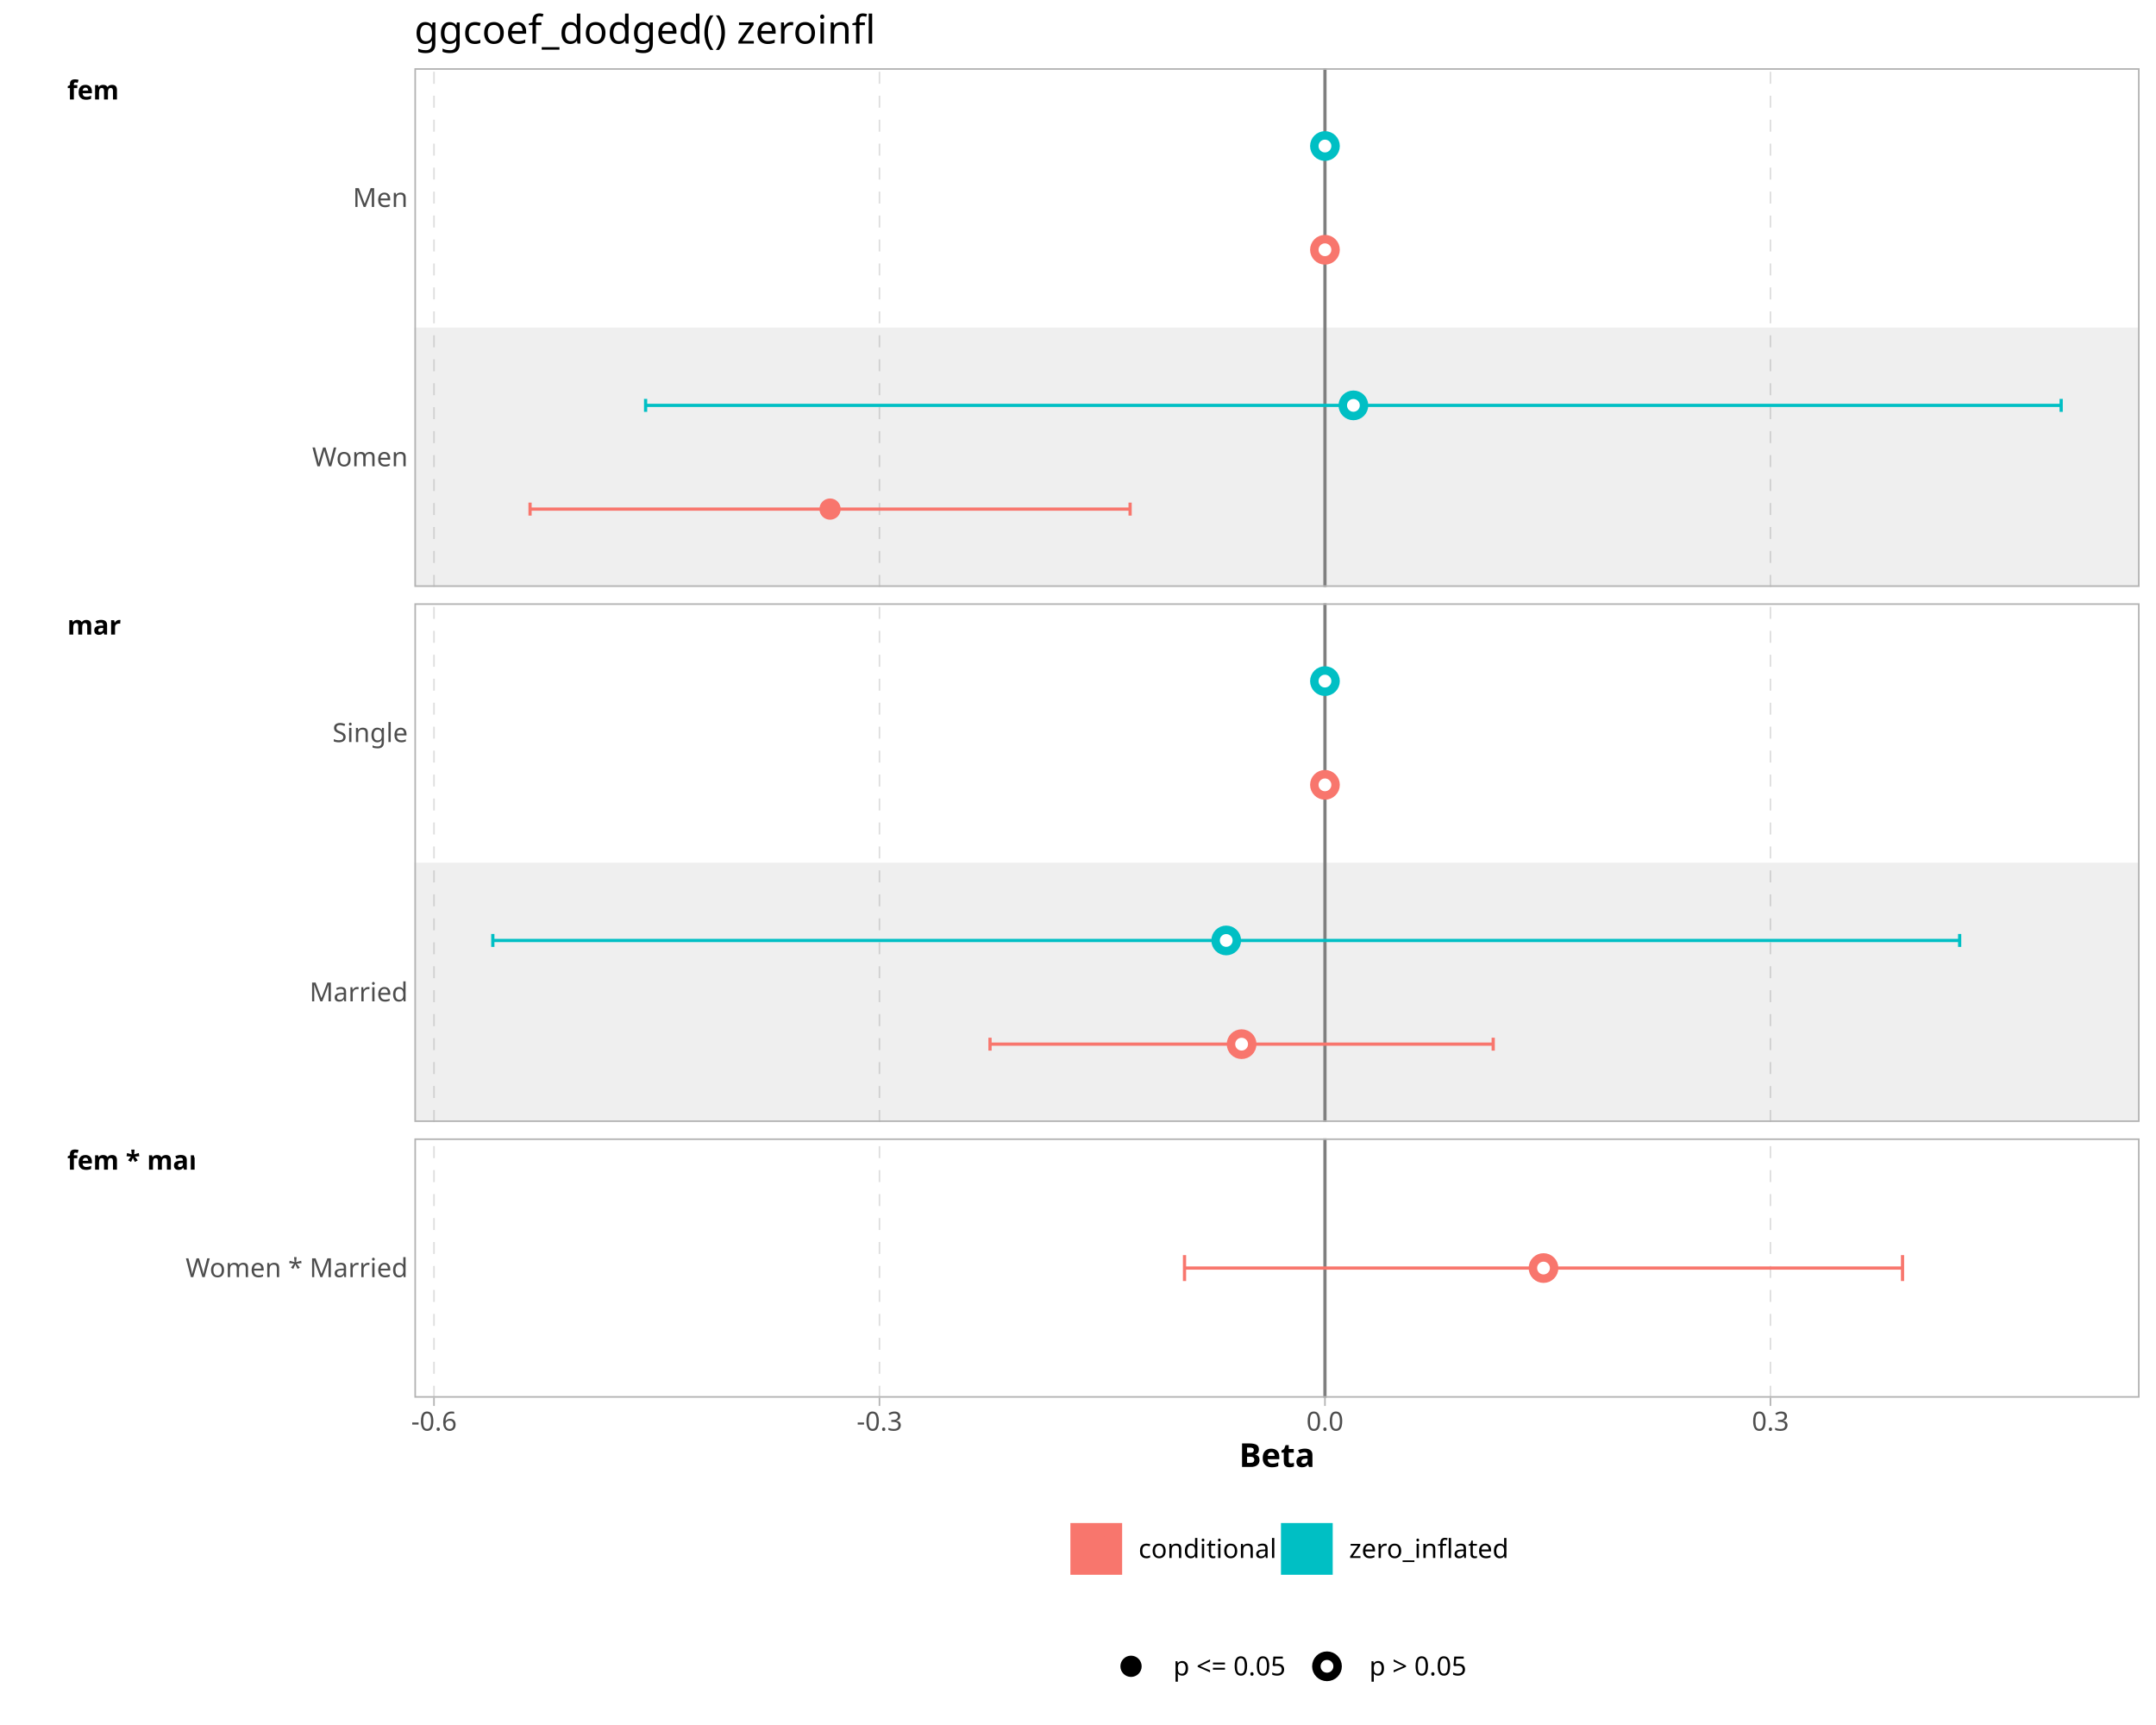
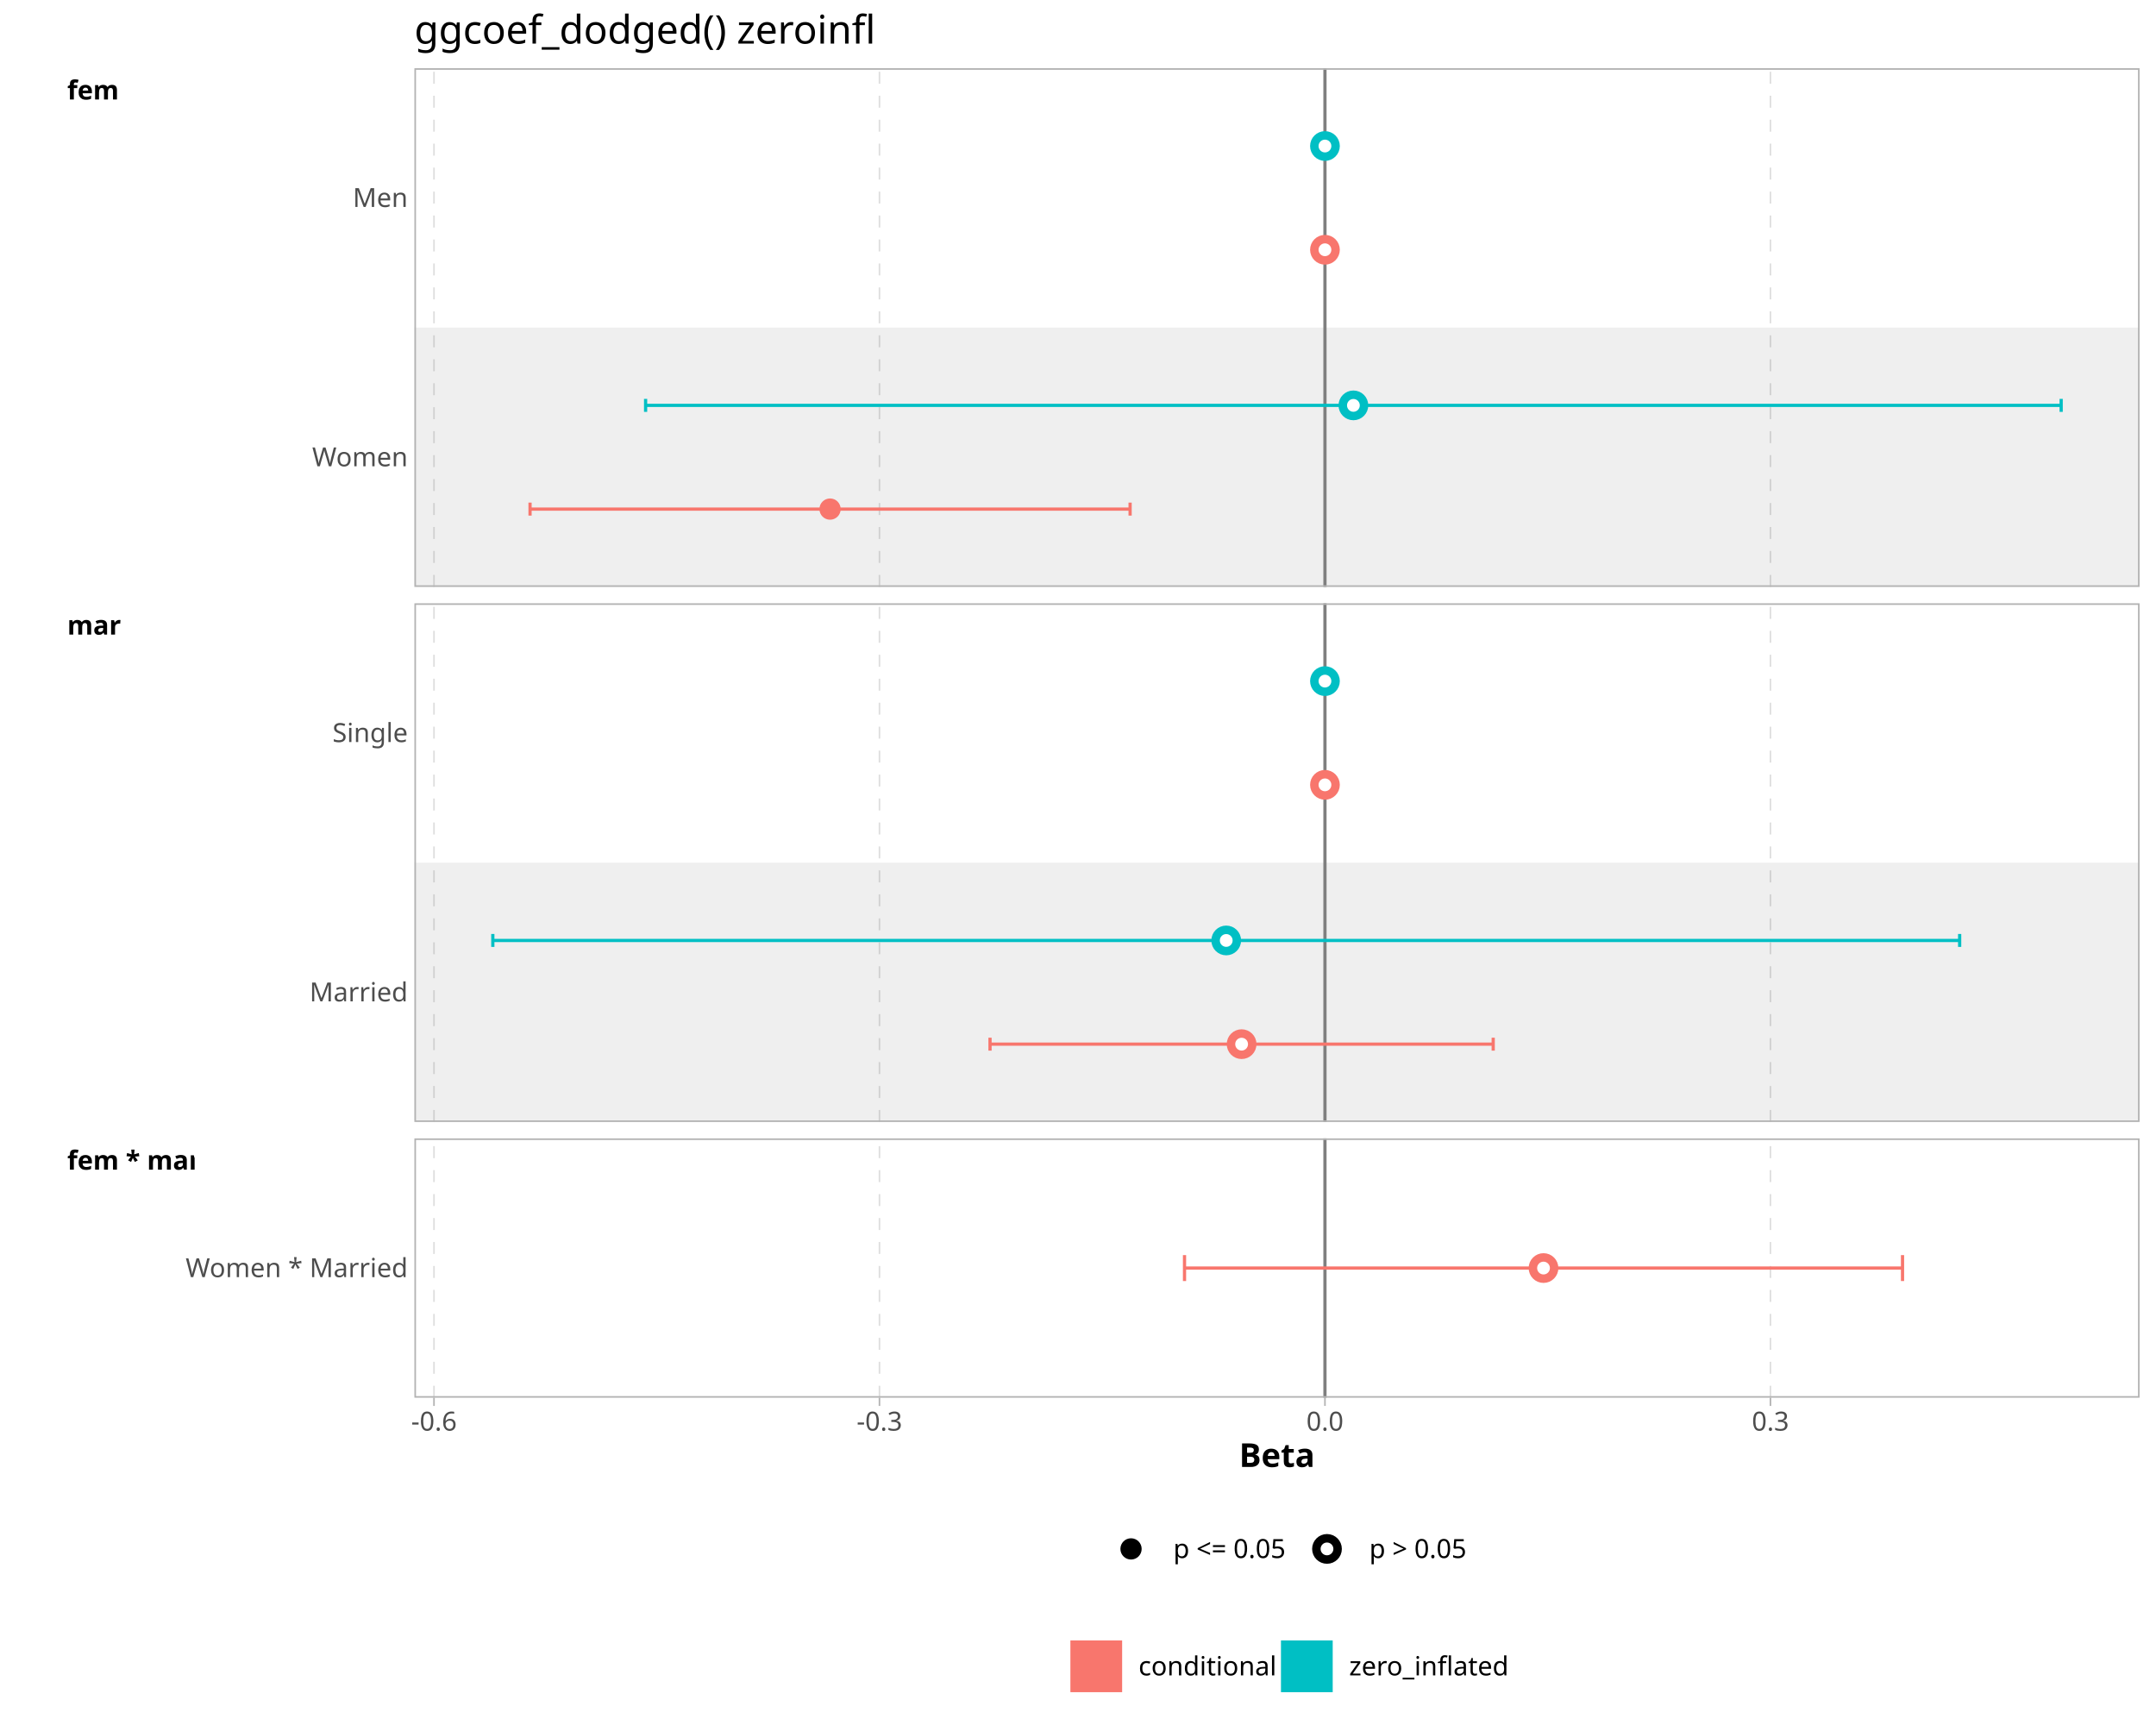
<svg xmlns="http://www.w3.org/2000/svg" class="svglite" data-engine-version="2.0" width="720.00pt" height="576.00pt" viewBox="0 0 720.00 576.00">
  <defs>
    <style type="text/css">
    .svglite line, .svglite polyline, .svglite polygon, .svglite path, .svglite rect, .svglite circle {
      fill: none;
      stroke: #000000;
      stroke-linecap: round;
      stroke-linejoin: round;
      stroke-miterlimit: 10.00;
    }
  </style>
  </defs>
  <rect width="100%" height="100%" style="stroke: none; fill: #FFFFFF;" />
  <defs>
    <clipPath id="cpMC4wMHw3MjAuMDB8MC4wMHw1NzYuMDA=">
      <rect x="0.00" y="0.00" width="720.00" height="576.00" />
    </clipPath>
  </defs>
  <g clip-path="url(#cpMC4wMHw3MjAuMDB8MC4wMHw1NzYuMDA=)">
    <rect x="0.00" y="0.00" width="720.00" height="576.00" style="stroke-width: 1.07; stroke: #FFFFFF; fill: #FFFFFF;" />
  </g>
  <defs>
    <clipPath id="cpMTM4LjM5fDcxNC41MnwyMi43OHwxOTUuOTc=">
      <rect x="138.39" y="22.78" width="576.13" height="173.19" />
    </clipPath>
  </defs>
  <g clip-path="url(#cpMTM4LjM5fDcxNC41MnwyMi43OHwxOTUuOTc=)">
    <rect x="138.39" y="22.78" width="576.13" height="173.19" style="stroke-width: 1.07; stroke: none; fill: #FFFFFF;" />
    <polyline points="144.93,195.97 144.93,22.78 " style="stroke-width: 0.53; stroke: #DEDEDE; stroke-dasharray: 4.00,4.00; stroke-linecap: butt;" />
    <polyline points="293.70,195.97 293.70,22.78 " style="stroke-width: 0.53; stroke: #DEDEDE; stroke-dasharray: 4.00,4.00; stroke-linecap: butt;" />
    <polyline points="442.47,195.97 442.47,22.78 " style="stroke-width: 0.53; stroke: #DEDEDE; stroke-dasharray: 4.00,4.00; stroke-linecap: butt;" />
    <polyline points="591.24,195.97 591.24,22.78 " style="stroke-width: 0.53; stroke: #DEDEDE; stroke-dasharray: 4.00,4.00; stroke-linecap: butt;" />
    <rect x="138.39" y="109.38" width="576.13" height="86.59" style="stroke-width: 1.07; stroke: none; stroke-linecap: butt; stroke-linejoin: miter; fill: #111111; fill-opacity: 0.067;" />
    <rect x="138.39" y="22.78" width="576.13" height="86.59" style="stroke-width: 1.07; stroke: none; stroke-linecap: butt; stroke-linejoin: miter;" />
    <line x1="442.47" y1="195.97" x2="442.47" y2="22.78" style="stroke-width: 1.07; stroke: #7F7F7F; stroke-linecap: butt;" />
    <polyline points="377.40,172.16 377.40,167.83 " style="stroke-width: 1.07; stroke: #F8766D; stroke-linecap: butt;" />
    <polyline points="377.40,169.99 177.01,169.99 " style="stroke-width: 1.07; stroke: #F8766D; stroke-linecap: butt;" />
    <polyline points="177.01,172.16 177.01,167.83 " style="stroke-width: 1.07; stroke: #F8766D; stroke-linecap: butt;" />
    <polyline points="688.33,137.52 688.33,133.19 " style="stroke-width: 1.07; stroke: #00BFC4; stroke-linecap: butt;" />
    <polyline points="688.33,135.36 215.60,135.36 " style="stroke-width: 1.07; stroke: #00BFC4; stroke-linecap: butt;" />
    <polyline points="215.60,137.52 215.60,133.19 " style="stroke-width: 1.07; stroke: #00BFC4; stroke-linecap: butt;" />
    <circle cx="442.47" cy="83.40" r="3.55" style="stroke-width: 2.83; stroke: #F8766D; fill: #FFFFFF;" />
    <circle cx="277.20" cy="169.99" r="3.55" style="stroke-width: 2.83; stroke: none; fill: #F8766D;" />
    <circle cx="442.47" cy="48.76" r="3.55" style="stroke-width: 2.83; stroke: #00BFC4; fill: #FFFFFF;" />
    <circle cx="451.97" cy="135.36" r="3.55" style="stroke-width: 2.83; stroke: #00BFC4; fill: #FFFFFF;" />
    <rect x="138.39" y="22.78" width="576.13" height="173.19" style="stroke-width: 1.07; stroke: #B3B3B3;" />
  </g>
  <g clip-path="url(#cpMC4wMHw3MjAuMDB8MC4wMHw1NzYuMDA=)">
</g>
  <defs>
    <clipPath id="cpMTM4LjM5fDcxNC41MnwyMDEuNDV8Mzc0LjY0">
      <rect x="138.39" y="201.45" width="576.13" height="173.19" />
    </clipPath>
  </defs>
  <g clip-path="url(#cpMTM4LjM5fDcxNC41MnwyMDEuNDV8Mzc0LjY0)">
    <rect x="138.39" y="201.45" width="576.13" height="173.19" style="stroke-width: 1.07; stroke: none; fill: #FFFFFF;" />
    <polyline points="144.93,374.64 144.93,201.45 " style="stroke-width: 0.53; stroke: #DEDEDE; stroke-dasharray: 4.00,4.00; stroke-linecap: butt;" />
    <polyline points="293.70,374.64 293.70,201.45 " style="stroke-width: 0.53; stroke: #DEDEDE; stroke-dasharray: 4.00,4.00; stroke-linecap: butt;" />
    <polyline points="442.47,374.64 442.47,201.45 " style="stroke-width: 0.53; stroke: #DEDEDE; stroke-dasharray: 4.00,4.00; stroke-linecap: butt;" />
    <polyline points="591.24,374.64 591.24,201.45 " style="stroke-width: 0.53; stroke: #DEDEDE; stroke-dasharray: 4.00,4.00; stroke-linecap: butt;" />
    <rect x="138.39" y="288.05" width="576.13" height="86.59" style="stroke-width: 1.07; stroke: none; stroke-linecap: butt; stroke-linejoin: miter; fill: #111111; fill-opacity: 0.067;" />
    <rect x="138.39" y="201.45" width="576.13" height="86.59" style="stroke-width: 1.07; stroke: none; stroke-linecap: butt; stroke-linejoin: miter;" />
    <line x1="442.47" y1="374.64" x2="442.47" y2="201.45" style="stroke-width: 1.07; stroke: #7F7F7F; stroke-linecap: butt;" />
    <polyline points="498.66,350.83 498.66,346.50 " style="stroke-width: 1.07; stroke: #F8766D; stroke-linecap: butt;" />
    <polyline points="498.66,348.66 330.62,348.66 " style="stroke-width: 1.07; stroke: #F8766D; stroke-linecap: butt;" />
    <polyline points="330.62,350.83 330.62,346.50 " style="stroke-width: 1.07; stroke: #F8766D; stroke-linecap: butt;" />
    <polyline points="654.43,316.19 654.43,311.86 " style="stroke-width: 1.07; stroke: #00BFC4; stroke-linecap: butt;" />
    <polyline points="654.43,314.03 164.58,314.03 " style="stroke-width: 1.07; stroke: #00BFC4; stroke-linecap: butt;" />
    <polyline points="164.58,316.19 164.58,311.86 " style="stroke-width: 1.07; stroke: #00BFC4; stroke-linecap: butt;" />
    <circle cx="442.47" cy="262.07" r="3.55" style="stroke-width: 2.83; stroke: #F8766D; fill: #FFFFFF;" />
    <circle cx="414.64" cy="348.66" r="3.55" style="stroke-width: 2.83; stroke: #F8766D; fill: #FFFFFF;" />
    <circle cx="442.47" cy="227.43" r="3.55" style="stroke-width: 2.83; stroke: #00BFC4; fill: #FFFFFF;" />
    <circle cx="409.50" cy="314.03" r="3.55" style="stroke-width: 2.83; stroke: #00BFC4; fill: #FFFFFF;" />
    <rect x="138.39" y="201.45" width="576.13" height="173.19" style="stroke-width: 1.07; stroke: #B3B3B3;" />
  </g>
  <g clip-path="url(#cpMC4wMHw3MjAuMDB8MC4wMHw1NzYuMDA=)">
</g>
  <defs>
    <clipPath id="cpMTM4LjM5fDcxNC41MnwzODAuMTJ8NDY2Ljcy">
      <rect x="138.39" y="380.12" width="576.13" height="86.59" />
    </clipPath>
  </defs>
  <g clip-path="url(#cpMTM4LjM5fDcxNC41MnwzODAuMTJ8NDY2Ljcy)">
    <rect x="138.39" y="380.12" width="576.13" height="86.59" style="stroke-width: 1.07; stroke: none; fill: #FFFFFF;" />
    <polyline points="144.93,466.72 144.93,380.12 " style="stroke-width: 0.53; stroke: #DEDEDE; stroke-dasharray: 4.00,4.00; stroke-linecap: butt;" />
    <polyline points="293.70,466.72 293.70,380.12 " style="stroke-width: 0.53; stroke: #DEDEDE; stroke-dasharray: 4.00,4.00; stroke-linecap: butt;" />
    <polyline points="442.47,466.72 442.47,380.12 " style="stroke-width: 0.53; stroke: #DEDEDE; stroke-dasharray: 4.00,4.00; stroke-linecap: butt;" />
    <polyline points="591.24,466.72 591.24,380.12 " style="stroke-width: 0.53; stroke: #DEDEDE; stroke-dasharray: 4.00,4.00; stroke-linecap: butt;" />
    <rect x="138.39" y="380.12" width="576.13" height="86.59" style="stroke-width: 1.07; stroke: none; stroke-linecap: butt; stroke-linejoin: miter;" />
    <line x1="442.47" y1="466.72" x2="442.47" y2="380.12" style="stroke-width: 1.07; stroke: #7F7F7F; stroke-linecap: butt;" />
    <polyline points="635.35,427.75 635.35,419.09 " style="stroke-width: 1.07; stroke: #F8766D; stroke-linecap: butt;" />
    <polyline points="635.35,423.42 395.57,423.42 " style="stroke-width: 1.07; stroke: #F8766D; stroke-linecap: butt;" />
    <polyline points="395.57,427.75 395.57,419.09 " style="stroke-width: 1.07; stroke: #F8766D; stroke-linecap: butt;" />
    <circle cx="515.46" cy="423.42" r="3.55" style="stroke-width: 2.83; stroke: #F8766D; fill: #FFFFFF;" />
    <rect x="138.39" y="380.12" width="576.13" height="86.59" style="stroke-width: 1.07; stroke: #B3B3B3;" />
  </g>
  <g clip-path="url(#cpMC4wMHw3MjAuMDB8MC4wMHw1NzYuMDA=)">
</g>
  <defs>
    <clipPath id="cpMTguMDd8NjQuOTl8MjIuNzh8MTk1Ljk3">
      <rect x="18.07" y="22.78" width="46.92" height="173.19" />
    </clipPath>
  </defs>
  <g clip-path="url(#cpMTguMDd8NjQuOTl8MjIuNzh8MTk1Ljk3)">
    <text x="22.46" y="33.22" style="font-size: 8.80px; font-weight: bold; font-family: sans;" textLength="14.67px" lengthAdjust="spacingAndGlyphs">fem</text>
  </g>
  <g clip-path="url(#cpMC4wMHw3MjAuMDB8MC4wMHw1NzYuMDA=)">
</g>
  <defs>
    <clipPath id="cpMTguMDd8NjQuOTl8MjAxLjQ1fDM3NC42NA==">
      <rect x="18.07" y="201.45" width="46.92" height="173.19" />
    </clipPath>
  </defs>
  <g clip-path="url(#cpMTguMDd8NjQuOTl8MjAxLjQ1fDM3NC42NA==)">
    <text x="22.46" y="211.89" style="font-size: 8.80px; font-weight: bold; font-family: sans;" textLength="15.16px" lengthAdjust="spacingAndGlyphs">mar</text>
  </g>
  <g clip-path="url(#cpMC4wMHw3MjAuMDB8MC4wMHw1NzYuMDA=)">
</g>
  <defs>
    <clipPath id="cpMTguMDd8NjQuOTl8MzgwLjEyfDQ2Ni43Mg==">
      <rect x="18.07" y="380.12" width="46.92" height="86.59" />
    </clipPath>
  </defs>
  <g clip-path="url(#cpMTguMDd8NjQuOTl8MzgwLjEyfDQ2Ni43Mg==)">
    <text x="22.46" y="390.56" style="font-size: 8.80px; font-weight: bold; font-family: sans;" textLength="38.15px" lengthAdjust="spacingAndGlyphs">fem * mar</text>
  </g>
  <g clip-path="url(#cpMC4wMHw3MjAuMDB8MC4wMHw1NzYuMDA=)">
    <polyline points="144.93,469.46 144.93,466.72 " style="stroke-width: 0.53; stroke: #B3B3B3; stroke-linecap: butt;" />
    <polyline points="293.70,469.46 293.70,466.72 " style="stroke-width: 0.53; stroke: #B3B3B3; stroke-linecap: butt;" />
    <polyline points="442.47,469.46 442.47,466.72 " style="stroke-width: 0.53; stroke: #B3B3B3; stroke-linecap: butt;" />
    <polyline points="591.24,469.46 591.24,466.72 " style="stroke-width: 0.53; stroke: #B3B3B3; stroke-linecap: butt;" />
    <text x="144.93" y="477.70" text-anchor="middle" style="font-size: 8.80px; fill: #4D4D4D; font-family: sans;" textLength="15.16px" lengthAdjust="spacingAndGlyphs">-0.6</text>
    <text x="293.70" y="477.70" text-anchor="middle" style="font-size: 8.80px; fill: #4D4D4D; font-family: sans;" textLength="15.16px" lengthAdjust="spacingAndGlyphs">-0.3</text>
    <text x="442.47" y="477.70" text-anchor="middle" style="font-size: 8.80px; fill: #4D4D4D; font-family: sans;" textLength="12.23px" lengthAdjust="spacingAndGlyphs">0.0</text>
    <text x="591.24" y="477.70" text-anchor="middle" style="font-size: 8.80px; fill: #4D4D4D; font-family: sans;" textLength="12.23px" lengthAdjust="spacingAndGlyphs">0.3</text>
    <text x="136.20" y="155.70" text-anchor="end" style="font-size: 8.80px; fill: #4D4D4D; font-family: sans;" textLength="30.32px" lengthAdjust="spacingAndGlyphs">Women</text>
    <text x="136.20" y="69.11" text-anchor="end" style="font-size: 8.80px; fill: #4D4D4D; font-family: sans;" textLength="17.12px" lengthAdjust="spacingAndGlyphs">Men</text>
    <text x="136.20" y="334.37" text-anchor="end" style="font-size: 8.80px; fill: #4D4D4D; font-family: sans;" textLength="29.83px" lengthAdjust="spacingAndGlyphs">Married</text>
    <text x="136.20" y="247.78" text-anchor="end" style="font-size: 8.80px; fill: #4D4D4D; font-family: sans;" textLength="24.46px" lengthAdjust="spacingAndGlyphs">Single</text>
    <text x="136.20" y="426.45" text-anchor="end" style="font-size: 8.80px; fill: #4D4D4D; font-family: sans;" textLength="68.47px" lengthAdjust="spacingAndGlyphs">Women * Married</text>
    <text x="426.46" y="489.84" text-anchor="middle" style="font-size: 11.00px; font-weight: bold; font-family: sans;" textLength="22.63px" lengthAdjust="spacingAndGlyphs">Beta</text>
-     <rect x="346.50" y="503.08" width="159.91" height="28.24" style="stroke-width: 1.07; stroke: none; fill: #FFFFFF;" />
-     <rect x="357.46" y="508.56" width="17.28" height="17.28" style="stroke-width: 1.07; stroke: none; fill: #FFFFFF;" />
-     <rect x="357.46" y="508.56" width="17.28" height="17.28" style="stroke-width: 0.75; stroke: none; fill: #F8766D;" />
-     <line x1="359.19" y1="517.20" x2="373.01" y2="517.20" style="stroke-width: 1.07; stroke: #F8766D; stroke-linecap: butt;" />
-     <circle cx="366.10" cy="517.20" r="3.55" style="stroke-width: 2.83; stroke: #F8766D; fill: #F8766D;" />
-     <rect x="427.78" y="508.56" width="17.28" height="17.28" style="stroke-width: 1.07; stroke: none; fill: #FFFFFF;" />
-     <rect x="427.78" y="508.56" width="17.28" height="17.28" style="stroke-width: 0.75; stroke: none; fill: #00BFC4;" />
-     <line x1="429.51" y1="517.20" x2="443.33" y2="517.20" style="stroke-width: 1.07; stroke: #00BFC4; stroke-linecap: butt;" />
-     <circle cx="436.42" cy="517.20" r="3.55" style="stroke-width: 2.83; stroke: #00BFC4; fill: #00BFC4;" />
-     <text x="380.22" y="520.23" style="font-size: 8.80px; font-family: sans;" textLength="42.08px" lengthAdjust="spacingAndGlyphs">conditional</text>
-     <text x="450.54" y="520.23" style="font-size: 8.80px; font-family: sans;" textLength="50.39px" lengthAdjust="spacingAndGlyphs">zero_inflated</text>
-     <rect x="358.11" y="542.28" width="136.69" height="28.24" style="stroke-width: 1.07; stroke: none; fill: #FFFFFF;" />
-     <rect x="369.07" y="547.76" width="17.28" height="17.28" style="stroke-width: 1.07; stroke: none; fill: #FFFFFF;" />
-     <circle cx="377.71" cy="556.40" r="3.55" style="stroke-width: 2.83; stroke: none; fill: #000000;" />
-     <rect x="434.51" y="547.76" width="17.28" height="17.28" style="stroke-width: 1.07; stroke: none; fill: #FFFFFF;" />
-     <circle cx="443.15" cy="556.40" r="3.55" style="stroke-width: 2.83; fill: #FFFFFF;" />
-     <text x="391.83" y="559.43" style="font-size: 8.80px; font-family: sans;" textLength="37.20px" lengthAdjust="spacingAndGlyphs">p &lt;= 0.05</text>
-     <text x="457.27" y="559.43" style="font-size: 8.80px; font-family: sans;" textLength="32.05px" lengthAdjust="spacingAndGlyphs">p &gt; 0.05</text>
+     <rect x="358.11" y="503.08" width="136.69" height="28.24" style="stroke-width: 1.07; stroke: none; fill: #FFFFFF;" />
+     <rect x="369.07" y="508.56" width="17.28" height="17.28" style="stroke-width: 1.07; stroke: none; fill: #FFFFFF;" />
+     <circle cx="377.71" cy="517.20" r="3.55" style="stroke-width: 2.83; stroke: none; fill: #000000;" />
+     <rect x="434.51" y="508.56" width="17.28" height="17.28" style="stroke-width: 1.07; stroke: none; fill: #FFFFFF;" />
+     <circle cx="443.15" cy="517.20" r="3.55" style="stroke-width: 2.83; fill: #FFFFFF;" />
+     <text x="391.83" y="520.23" style="font-size: 8.80px; font-family: sans;" textLength="37.20px" lengthAdjust="spacingAndGlyphs">p &lt;= 0.05</text>
+     <text x="457.27" y="520.23" style="font-size: 8.80px; font-family: sans;" textLength="32.05px" lengthAdjust="spacingAndGlyphs">p &gt; 0.05</text>
+     <rect x="346.50" y="542.28" width="159.91" height="28.24" style="stroke-width: 1.07; stroke: none; fill: #FFFFFF;" />
+     <rect x="357.46" y="547.76" width="17.28" height="17.28" style="stroke-width: 1.07; stroke: none; fill: #FFFFFF;" />
+     <rect x="357.46" y="547.76" width="17.28" height="17.28" style="stroke-width: 0.75; stroke: none; fill: #F8766D;" />
+     <line x1="359.19" y1="556.40" x2="373.01" y2="556.40" style="stroke-width: 1.07; stroke: #F8766D; stroke-linecap: butt;" />
+     <circle cx="366.10" cy="556.40" r="3.55" style="stroke-width: 2.83; stroke: #F8766D; fill: #F8766D;" />
+     <rect x="427.78" y="547.76" width="17.28" height="17.28" style="stroke-width: 1.07; stroke: none; fill: #FFFFFF;" />
+     <rect x="427.78" y="547.76" width="17.28" height="17.28" style="stroke-width: 0.75; stroke: none; fill: #00BFC4;" />
+     <line x1="429.51" y1="556.40" x2="443.33" y2="556.40" style="stroke-width: 1.07; stroke: #00BFC4; stroke-linecap: butt;" />
+     <circle cx="436.42" cy="556.40" r="3.55" style="stroke-width: 2.83; stroke: #00BFC4; fill: #00BFC4;" />
+     <text x="380.22" y="559.43" style="font-size: 8.80px; font-family: sans;" textLength="42.08px" lengthAdjust="spacingAndGlyphs">conditional</text>
+     <text x="450.54" y="559.43" style="font-size: 8.80px; font-family: sans;" textLength="50.39px" lengthAdjust="spacingAndGlyphs">zero_inflated</text>
    <text x="138.39" y="14.56" style="font-size: 13.20px; font-family: sans;" textLength="146.04px" lengthAdjust="spacingAndGlyphs">ggcoef_dodged() zeroinfl</text>
  </g>
</svg>
